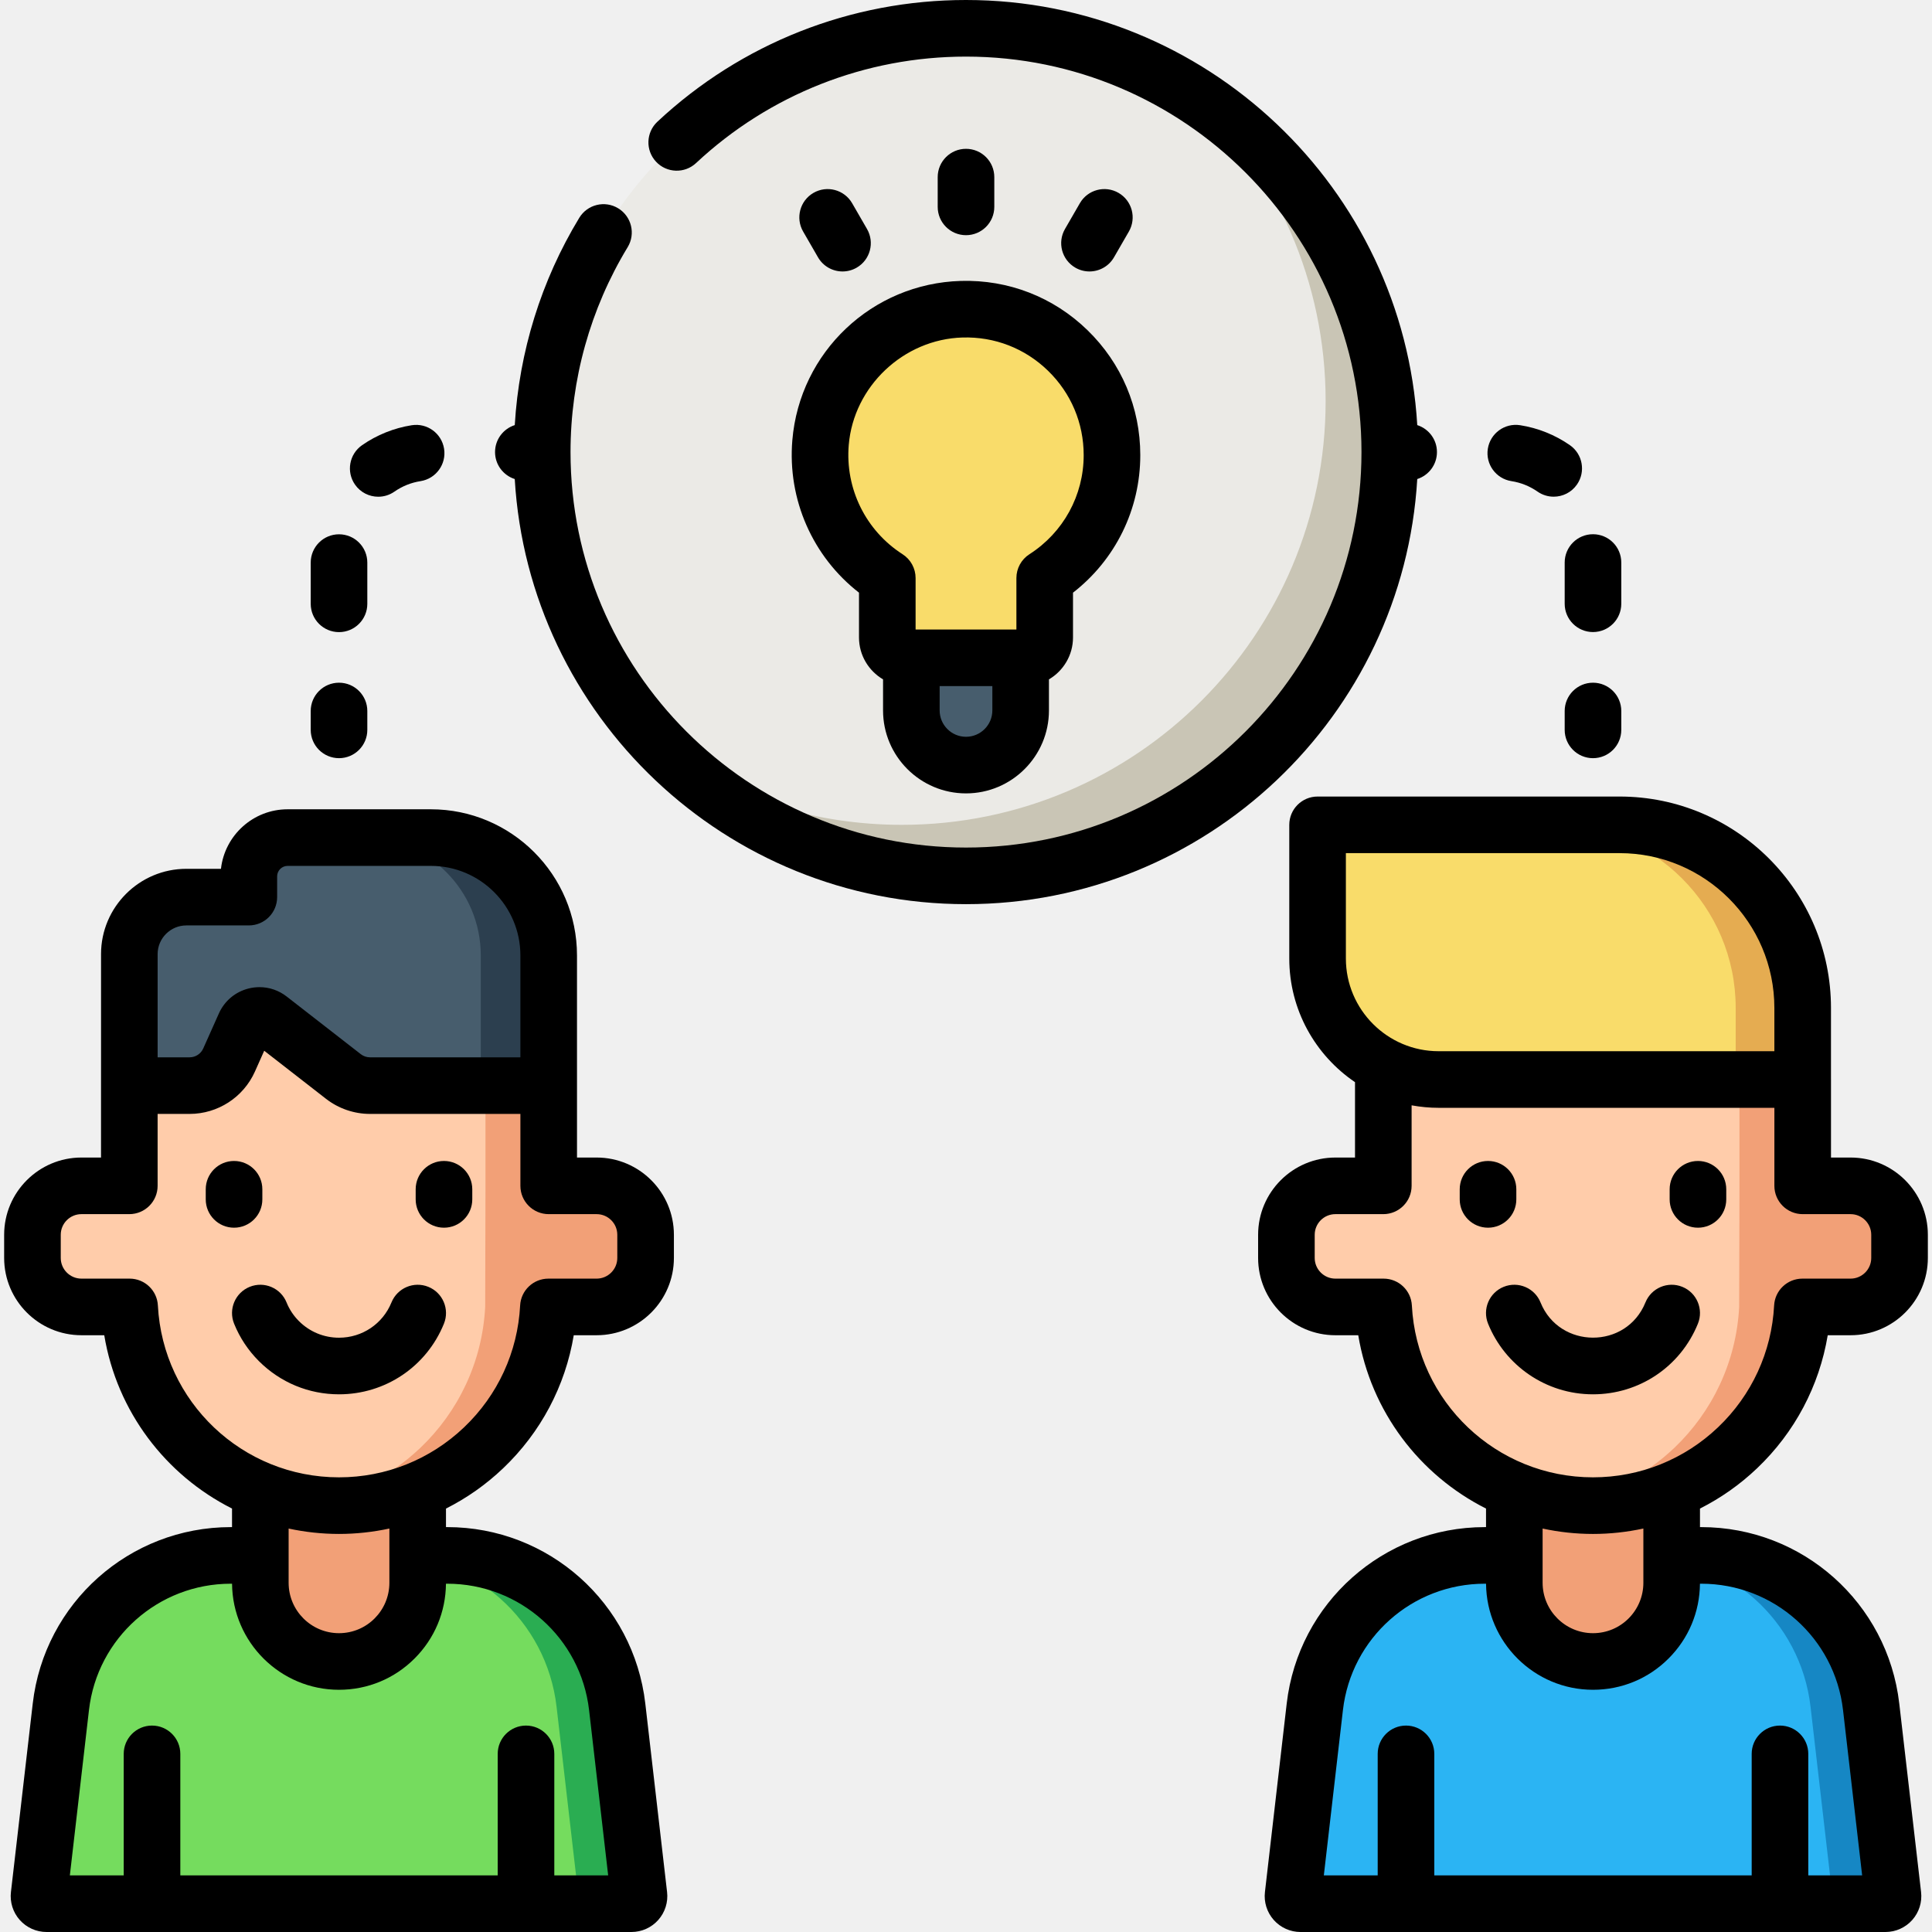
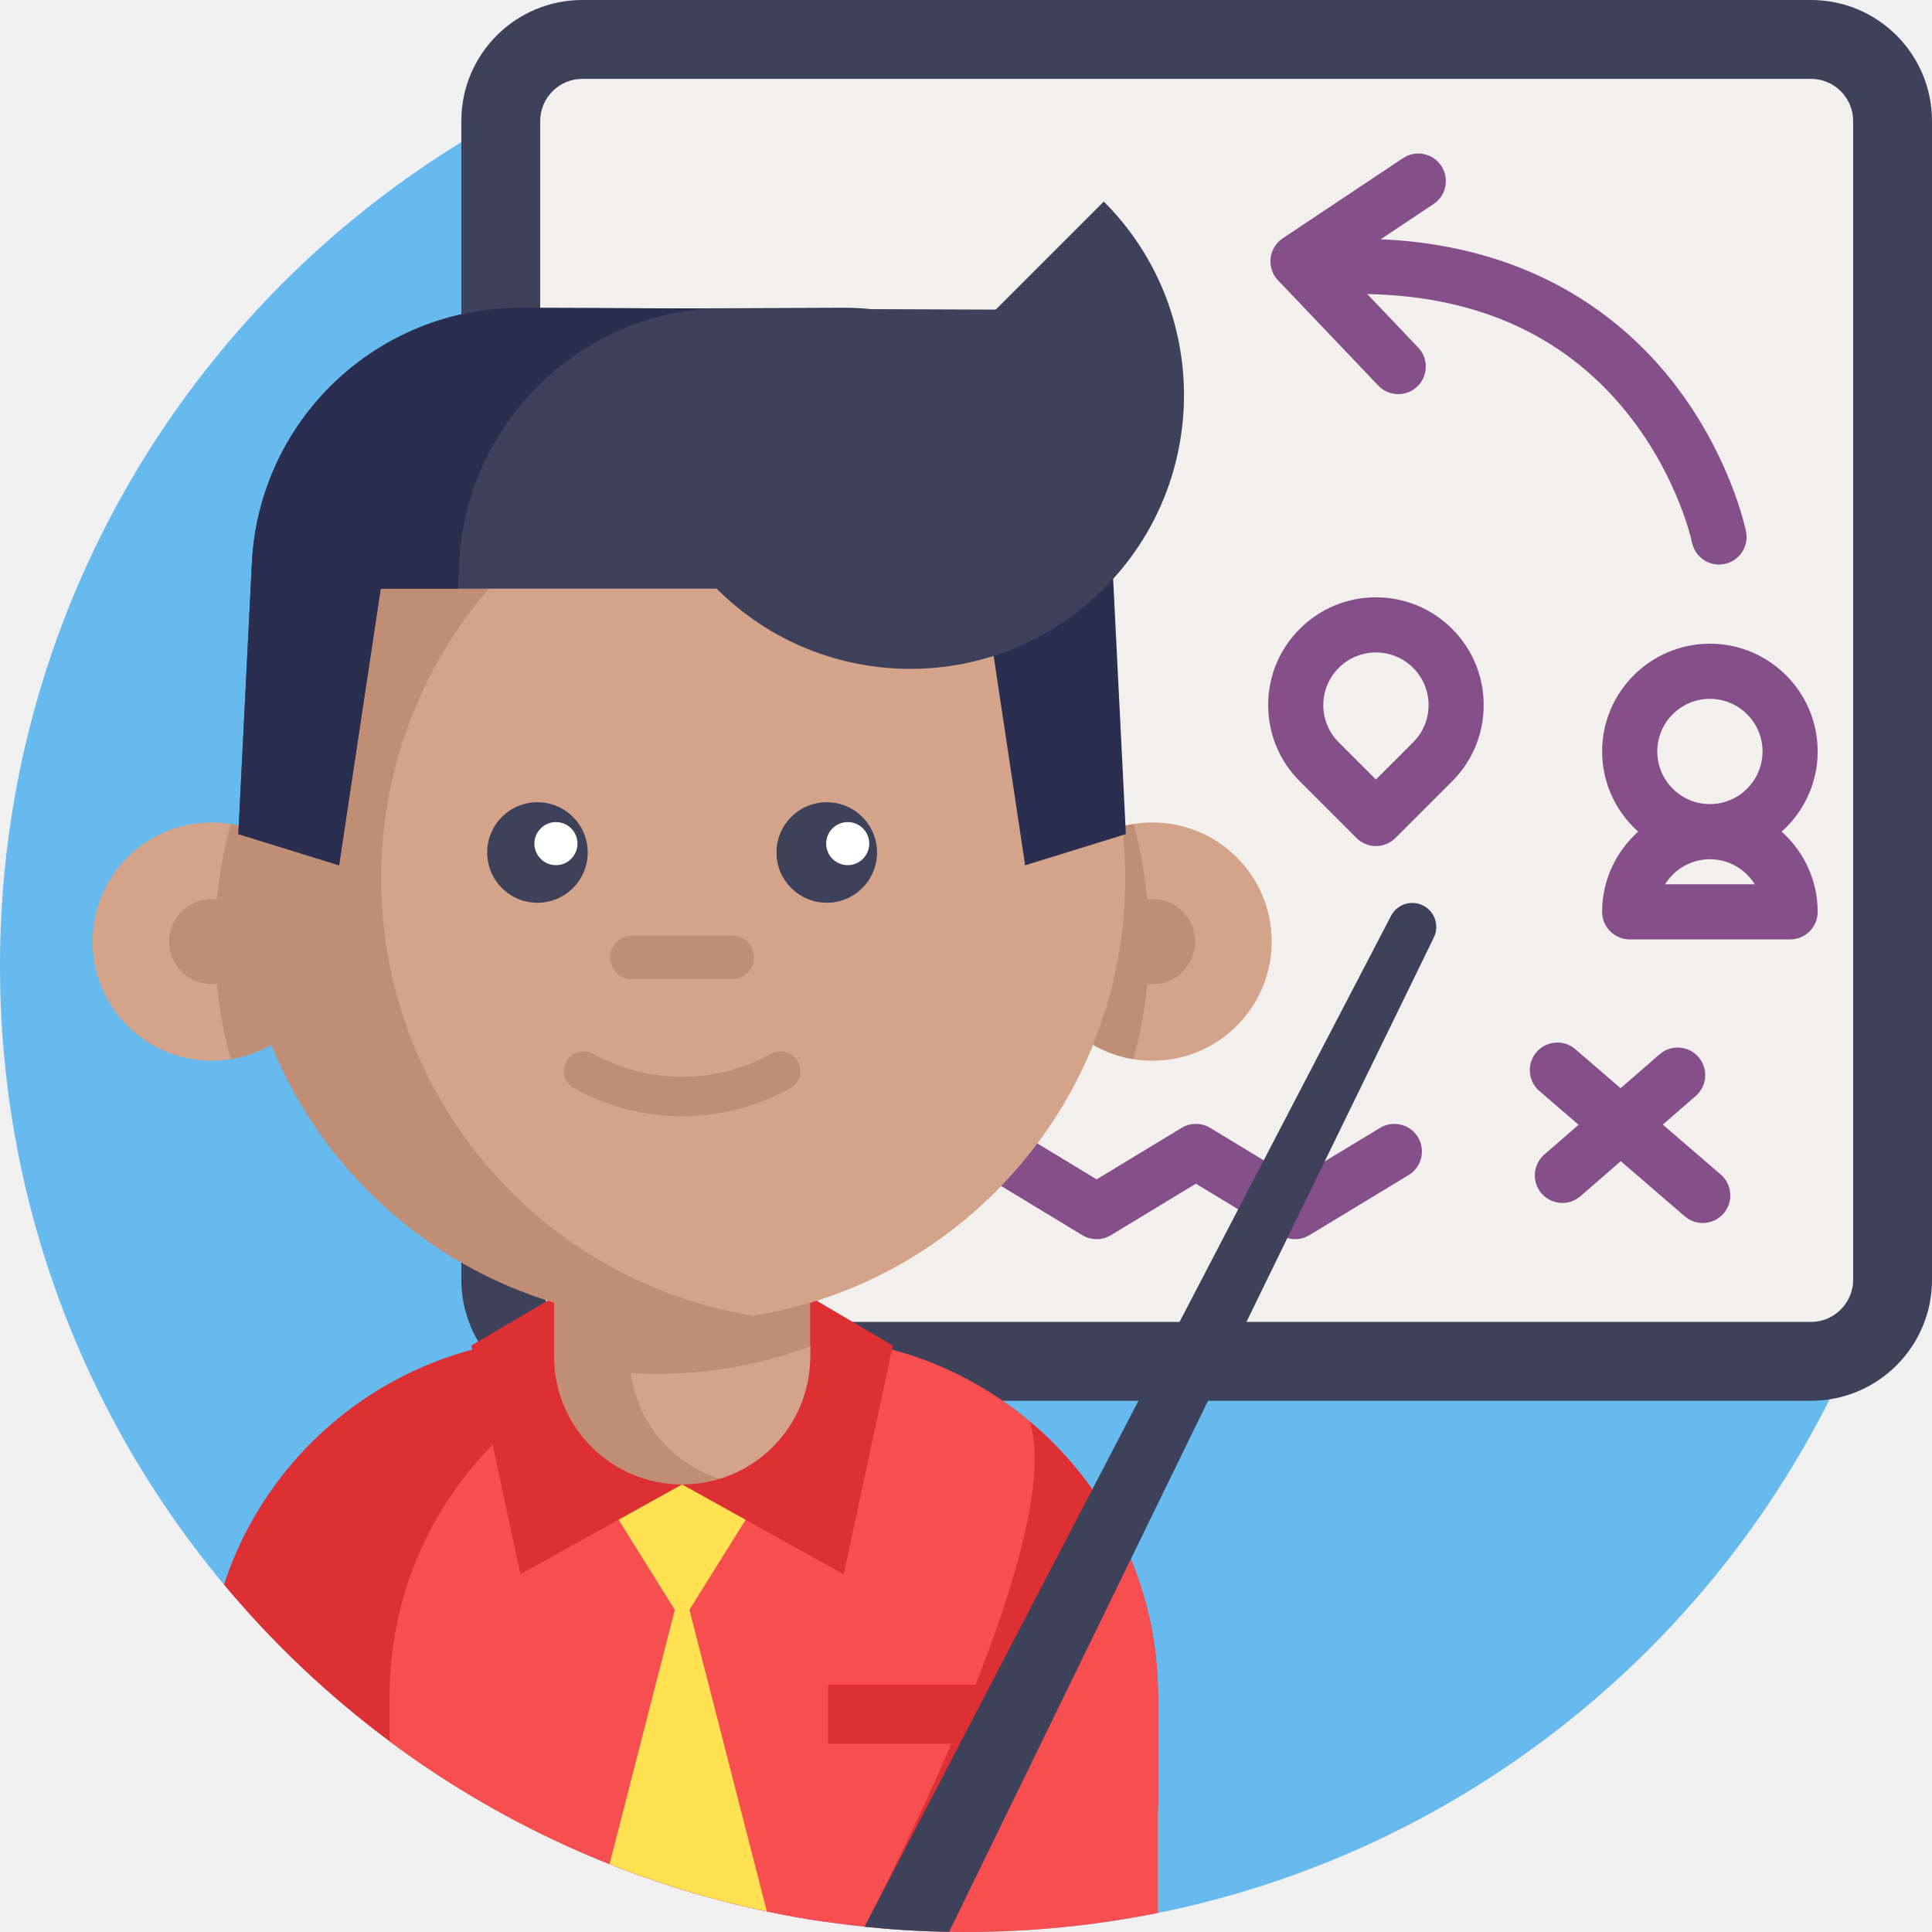
- <svg xmlns="http://www.w3.org/2000/svg" version="1.1" id="Capa_1" x="0px" y="0px" viewBox="0 0 512 512" style="enable-background:new 0 0 512 512;" xml:space="preserve" width="512" height="512">
-   <g>
-     <g>
-       <g>
-         <path style="fill:#75DC5E;" d="M167.346,504.5H12.337c-1.196,0-2.124-1.042-1.987-2.23l5.776-49.96     c2.643-22.865,22.004-40.114,45.026-40.114h57.38c23.021,0,42.383,17.249,45.026,40.114l5.776,49.96     C169.47,503.458,168.541,504.5,167.346,504.5z" />
-         <path style="fill:#2AAD52;" d="M163.557,452.311c-2.643-22.865-22.004-40.114-45.026-40.114h-16.062     c23.021,0,42.383,17.249,45.026,40.114l6.034,52.189h13.817c1.196,0,2.124-1.042,1.987-2.23L163.557,452.311z" />
-         <path style="fill:#F2A077;" d="M68.988,377.421v42.033c0,11.517,9.336,20.853,20.853,20.853h0     c11.517,0,20.853-9.336,20.853-20.853v-42.033H68.988z" />
-         <g>
-           <path style="fill:#FFCCAA;" d="M158.107,314.255h-12.698v-30.618c0-22.171-17.973-40.145-40.145-40.145H74.418      c-22.171,0-40.145,17.973-40.145,40.145v30.618H21.575c-7.168,0-12.979,5.811-12.979,12.979v6.138      c0,7.168,5.811,12.979,12.979,12.979h12.779c1.515,29.339,25.778,52.659,55.488,52.659c14.855,0,28.346-5.828,38.316-15.326      c9.97-9.499,16.41-22.668,17.172-37.333h12.779c7.168,0,12.979-5.811,12.979-12.979v-6.139      C171.087,320.066,165.276,314.255,158.107,314.255z" />
-           <path style="fill:#F2A077;" d="M158.107,314.255h-12.698v-30.618c0-22.171-17.973-40.145-40.145-40.145h-16.75      c22.171,0,40.145,17.973,40.145,40.145v30.618l-0.08,32.097c-0.762,14.664-7.202,27.834-17.172,37.333      c-8.059,7.678-18.419,12.953-29.94,14.695c2.732,0.413,5.527,0.631,8.374,0.631c14.855,0,28.346-5.828,38.316-15.326      c9.97-9.499,16.41-22.668,17.172-37.333h12.779c7.168,0,12.979-5.811,12.979-12.979v-6.139      C171.087,320.066,165.276,314.255,158.107,314.255z" />
-           <path style="fill:#475D6D;" d="M34.273,287.701H50.25c4.52,0,8.617-2.658,10.46-6.785l4.145-9.285      c1.127-2.525,4.324-3.324,6.507-1.626l19.65,15.284c2.011,1.564,4.485,2.413,7.033,2.413h47.365v-34.505      c0-17.245-13.98-31.226-31.226-31.226H76.221c-5.676,0-10.277,4.601-10.277,10.277v5.498H49.388      c-8.347,0-15.114,6.767-15.114,15.114V287.701z" />
-           <path style="fill:#2C3F4F;" d="M114.183,221.97h-18c17.245,0,31.226,13.98,31.226,31.226v34.505h18v-34.505      C145.409,235.951,131.429,221.97,114.183,221.97z" />
-         </g>
-       </g>
-       <g>
-         <path style="fill:#2BB4F3;" d="M499.663,504.5H344.654c-1.196,0-2.124-1.042-1.987-2.23l5.776-49.96     c2.643-22.865,22.004-40.114,45.026-40.114h57.38c23.021,0,42.383,17.249,45.026,40.114l5.776,49.96     C501.787,503.458,500.859,504.5,499.663,504.5z" />
-         <path style="fill:#1687C4;" d="M495.874,452.311c-2.643-22.865-22.004-40.114-45.026-40.114h-16.062     c23.021,0,42.383,17.249,45.026,40.114l6.034,52.189h13.817c1.196,0,2.124-1.042,1.987-2.23L495.874,452.311z" />
-         <path style="fill:#F2A077;" d="M401.306,377.421v42.033c0,11.517,9.336,20.853,20.853,20.853h0     c11.517,0,20.853-9.336,20.853-20.853v-42.033H401.306z" />
-         <g>
-           <path style="fill:#FFCCAA;" d="M490.425,314.255h-12.698v-28.173c0-27.256-22.095-49.351-49.351-49.351h-12.434      c-27.256,0-49.351,22.095-49.351,49.351v28.173h-12.698c-7.168,0-12.979,5.811-12.979,12.979v6.138      c0,7.168,5.811,12.979,12.979,12.979h12.779c1.515,29.339,25.778,52.659,55.488,52.659c14.855,0,28.346-5.828,38.316-15.326      c9.97-9.499,16.41-22.668,17.172-37.333h12.779c7.168,0,12.979-5.811,12.979-12.979v-6.139      C503.404,320.066,497.593,314.255,490.425,314.255z" />
-           <path style="fill:#F2A077;" d="M490.425,314.255h-12.698v-30.618c0-22.171-17.973-40.145-40.145-40.145h-16.75      c22.171,0,40.145,17.973,40.145,40.145v30.618l-0.08,32.097c-0.762,14.664-7.202,27.834-17.172,37.333      c-8.059,7.678-18.419,12.953-29.94,14.695c2.732,0.413,5.527,0.631,8.374,0.631c14.855,0,28.346-5.828,38.316-15.326      c9.97-9.499,16.41-22.668,17.172-37.333h12.779c7.168,0,12.979-5.811,12.979-12.979v-6.139      C503.404,320.066,497.593,314.255,490.425,314.255z" />
-           <path style="fill:#F9DC6A;" d="M349.171,218.59h80.03c26.8,0,48.526,21.726,48.526,48.526v18.967h-96.484      c-17.713,0-32.072-14.359-32.072-32.072V218.59z" />
-           <path style="fill:#E5AC51;" d="M429.2,218.59h-17.75c26.8,0,48.526,21.726,48.526,48.526v18.966h17.75v-18.966      C477.727,240.316,456.001,218.59,429.2,218.59z" />
-         </g>
-       </g>
-     </g>
-     <circle style="fill:#EBEAE6;" cx="256" cy="119.806" r="112.306" />
-     <path style="fill:#C9C5B5;" d="M317.025,25.518c21.134,20.421,34.281,49.057,34.281,80.766   c0,62.025-50.281,112.306-112.306,112.306c-22.502,0-43.455-6.622-61.025-18.018c20.205,19.523,47.71,31.539,78.025,31.539   c62.025,0,112.306-50.281,112.306-112.306C368.306,80.283,347.886,45.533,317.025,25.518z" />
-     <g>
-       <path style="fill:#F9DC6A;" d="M294.687,120.615c0-21.746-17.942-39.302-39.831-38.671c-19.499,0.562-35.788,15.919-37.406,35.359    c-1.252,15.041,6.114,28.459,17.691,35.888v15.743c0,2.978,2.414,5.393,5.393,5.393h30.93c2.978,0,5.393-2.414,5.393-5.393V153.19    C287.578,146.312,294.687,134.298,294.687,120.615z" />
-       <path style="fill:#475D6D;" d="M270.483,174.326h-28.966v13.947c0,7.999,6.484,14.483,14.483,14.483h0    c7.999,0,14.483-6.484,14.483-14.483V174.326z" />
-     </g>
-     <g>
-       <path d="M113.513,341.025c-3.836-1.557-8.211,0.294-9.769,4.131c-2.304,5.681-7.761,9.351-13.903,9.351    c-4.005,0-7.776-1.563-10.614-4.393c-1.432-1.431-2.536-3.096-3.284-4.947c-1.55-3.84-5.918-5.698-9.762-4.146    c-3.841,1.551-5.697,5.922-4.146,9.763c1.506,3.73,3.722,7.074,6.593,9.944c5.676,5.662,13.21,8.78,21.214,8.78    c12.279,0,23.193-7.346,27.804-18.713C119.201,346.956,117.352,342.582,113.513,341.025z" />
-       <path d="M69.524,317.854v-2.684c0-4.142-3.357-7.5-7.5-7.5s-7.5,3.358-7.5,7.5v2.684c0,4.142,3.357,7.5,7.5,7.5    S69.524,321.996,69.524,317.854z" />
-       <path d="M117.658,307.669c-4.143,0-7.5,3.358-7.5,7.5v2.684c0,4.142,3.357,7.5,7.5,7.5s7.5-3.358,7.5-7.5v-2.684    C125.158,311.027,121.801,307.669,117.658,307.669z" />
-       <path d="M158.11,306.76h-5.2v-23.12c0-0.007-0.001-0.013-0.001-0.019v-30.425c0-21.354-17.372-38.726-38.726-38.726H76.221    c-9.125,0-16.667,6.912-17.664,15.775h-9.169c-12.47,0-22.614,10.145-22.614,22.614v30.703c0,0.026-0.004,0.051-0.004,0.077v23.12    H21.58c-11.293,0-20.48,9.183-20.48,20.47v6.14c0,11.292,9.188,20.48,20.48,20.48h6.049c3.351,20.23,16.27,37.077,33.861,45.935    v4.916h-0.34c-26.836,0-49.394,20.098-52.471,46.748L2.9,501.396c-0.315,2.69,0.536,5.394,2.336,7.417    C7.037,510.838,9.627,512,12.34,512h155.01c2.708,0,5.293-1.161,7.093-3.185c1.801-2.024,2.652-4.729,2.338-7.406l-5.771-49.963    c-3.089-26.65-25.65-46.747-52.479-46.747h-0.34v-4.912c5.485-2.765,10.589-6.339,15.141-10.676    c9.989-9.509,16.491-21.834,18.719-35.262h6.061c11.292,0,20.479-9.188,20.479-20.48v-6.14    C178.59,315.943,169.402,306.76,158.11,306.76z M41.773,252.86c0-4.199,3.416-7.614,7.614-7.614h16.557c4.143,0,7.5-3.358,7.5-7.5    v-5.498c0-1.531,1.245-2.777,2.776-2.777h37.963c13.082,0,23.726,10.643,23.726,23.726v27.005H98.045    c-0.875,0-1.737-0.296-2.429-0.833l-19.65-15.284c-2.095-1.629-4.614-2.482-7.194-2.482c-0.957,0-1.922,0.117-2.876,0.355    c-3.529,0.882-6.405,3.292-7.89,6.616l-4.145,9.284c-0.635,1.423-2.053,2.343-3.611,2.343h-8.477V252.86z M156.109,453.17    l5.063,43.83h-14.275v-32.205c0-4.142-3.357-7.5-7.5-7.5s-7.5,3.358-7.5,7.5V497h-84.11v-32.205c0-4.142-3.357-7.5-7.5-7.5    s-7.5,3.358-7.5,7.5V497H18.51l5.07-43.83c2.203-19.081,18.355-33.47,37.57-33.47h0.346c0.135,15.523,12.795,28.11,28.343,28.11    c7.582,0,14.702-2.952,20.044-8.307c5.297-5.298,8.236-12.322,8.301-19.803h0.346C137.742,419.7,153.897,434.091,156.109,453.17z     M103.19,419.45c0,7.33-5.922,13.36-13.351,13.36c-7.361,0-13.35-5.993-13.35-13.36v-14.369c4.308,0.928,8.771,1.428,13.35,1.428    c4.537,0,9.004-0.497,13.351-1.433V419.45z M163.59,333.37c0,3.021-2.458,5.48-5.479,5.48h-12.78c-3.991,0-7.283,3.126-7.49,7.112    c-0.638,12.31-5.911,23.776-14.854,32.288c-8.973,8.55-20.745,13.259-33.146,13.259c-25.593,0-46.677-20.007-48-45.548    c-0.207-3.986-3.499-7.112-7.49-7.112H21.58c-3.021,0-5.48-2.458-5.48-5.48v-6.14c0-3.016,2.459-5.47,5.48-5.47H34.27    c4.143,0,7.5-3.358,7.5-7.5v-19.059h8.48c7.469,0,14.263-4.407,17.309-11.228l2.46-5.512l16.389,12.747    c3.311,2.575,7.443,3.993,11.638,3.993h39.865v19.059c0,4.142,3.357,7.5,7.5,7.5h12.7c3.021,0,5.479,2.454,5.479,5.47V333.37z" />
-       <path d="M449.962,350.794c1.557-3.838-0.293-8.212-4.132-9.769c-3.837-1.557-8.211,0.294-9.769,4.131    c-5.077,12.52-22.806,12.374-27.802,0.011c-1.55-3.84-5.919-5.698-9.762-4.146c-3.841,1.551-5.697,5.922-4.146,9.763    c4.431,10.977,15.211,18.724,27.808,18.724C434.438,369.507,445.352,362.162,449.962,350.794z" />
-       <path d="M401.842,317.854v-2.684c0-4.142-3.357-7.5-7.5-7.5s-7.5,3.358-7.5,7.5v2.684c0,4.142,3.357,7.5,7.5,7.5    S401.842,321.996,401.842,317.854z" />
-       <path d="M449.976,325.354c4.143,0,7.5-3.358,7.5-7.5v-2.684c0-4.142-3.357-7.5-7.5-7.5s-7.5,3.358-7.5,7.5v2.684    C442.476,321.996,445.833,325.354,449.976,325.354z" />
-       <path d="M465.641,389.113c9.987-9.506,16.491-21.831,18.726-35.263h6.063c11.287,0,20.471-9.188,20.471-20.48v-6.14    c0-11.287-9.188-20.47-20.48-20.47h-5.189v-20.68c0-0.026-0.004-0.051-0.004-0.077v-18.886c0-30.893-25.134-56.026-56.026-56.026    h-80.029c-4.143,0-7.5,3.358-7.5,7.5v35.42c0,13.619,6.916,25.651,17.419,32.774v19.976h-5.2c-11.292,0-20.479,9.183-20.479,20.47    v6.14c0,11.292,9.188,20.48,20.479,20.48h6.06c3.351,20.229,16.27,37.076,33.86,45.934v4.916h-0.34    c-26.829,0-49.391,20.097-52.479,46.75l-5.77,49.946c-0.315,2.691,0.536,5.396,2.337,7.419c1.8,2.024,4.385,3.185,7.093,3.185    h155.01c2.713,0,5.303-1.162,7.104-3.187c1.8-2.023,2.651-4.727,2.337-7.405l-5.78-49.958    c-3.077-26.651-25.635-46.75-52.471-46.75h-0.34v-4.916C455.99,397.02,461.092,393.447,465.641,389.113z M356.671,226.09H429.2    c22.622,0,41.026,18.404,41.026,41.026v11.466h-88.983c-13.549,0-24.572-11.023-24.572-24.572V226.09z M374.16,345.962    c-0.207-3.986-3.499-7.112-7.49-7.112h-12.78c-3.021,0-5.479-2.458-5.479-5.48v-6.14c0-3.016,2.458-5.47,5.479-5.47h12.7    c4.143,0,7.5-3.358,7.5-7.5v-21.337c2.322,0.426,4.71,0.66,7.153,0.66h88.987v20.677c0,4.142,3.357,7.5,7.5,7.5h12.689    c3.021,0,5.48,2.454,5.48,5.47v6.14c0,3.021-2.454,5.48-5.471,5.48H477.65c-3.989,0-7.28,3.123-7.489,7.106    c-0.647,12.317-5.926,23.785-14.865,32.294c-4.452,4.242-9.593,7.535-15.155,9.78c-0.037,0.015-0.072,0.031-0.108,0.046    c-5.619,2.252-11.667,3.432-17.872,3.432C396.567,391.51,375.483,371.503,374.16,345.962z M488.42,453.172L493.49,497h-14.276    v-32.205c0-4.142-3.357-7.5-7.5-7.5s-7.5,3.358-7.5,7.5V497h-84.11v-32.205c0-4.142-3.357-7.5-7.5-7.5s-7.5,3.358-7.5,7.5V497    h-14.275l5.063-43.827c2.212-19.083,18.367-33.473,37.579-33.473h0.346c0.135,15.523,12.795,28.11,28.344,28.11    c7.582,0,14.702-2.952,20.044-8.307c5.297-5.298,8.235-12.323,8.3-19.803h0.346C470.064,419.7,486.217,434.089,488.42,453.172z     M435.51,419.45c0,7.331-5.921,13.36-13.35,13.36c-7.361,0-13.351-5.993-13.351-13.36v-14.369    c4.308,0.928,8.772,1.429,13.351,1.429c4.536,0,9.003-0.498,13.35-1.434V419.45z" />
-       <path d="M414.658,149.075V160c0,4.142,3.357,7.5,7.5,7.5s7.5-3.358,7.5-7.5v-10.925c0-4.142-3.357-7.5-7.5-7.5    S414.658,144.933,414.658,149.075z" />
-       <path d="M400.545,127.506c2.505,0.39,4.835,1.325,6.924,2.778c1.305,0.908,2.798,1.343,4.275,1.343    c2.373,0,4.707-1.123,6.164-3.218c2.365-3.4,1.525-8.075-1.875-10.44c-3.917-2.725-8.475-4.552-13.18-5.285    c-4.103-0.638-7.928,2.164-8.565,6.256C393.651,123.034,396.452,126.869,400.545,127.506z" />
-       <path d="M422.158,180.924c-4.143,0-7.5,3.358-7.5,7.5v5c0,4.142,3.357,7.5,7.5,7.5s7.5-3.358,7.5-7.5v-5    C429.658,184.282,426.301,180.924,422.158,180.924z" />
-       <path d="M89.842,200.924c4.143,0,7.5-3.358,7.5-7.5v-5c0-4.142-3.357-7.5-7.5-7.5s-7.5,3.358-7.5,7.5v5    C82.342,197.566,85.699,200.924,89.842,200.924z" />
-       <path d="M89.842,167.519c4.143,0,7.5-3.358,7.5-7.5v-10.925c0-4.142-3.357-7.5-7.5-7.5s-7.5,3.358-7.5,7.5v10.925    C82.342,164.161,85.699,167.519,89.842,167.519z" />
-       <path d="M100.239,131.639c1.479,0,2.975-0.437,4.28-1.347c2.088-1.455,4.416-2.391,6.922-2.784    c4.092-0.642,6.889-4.479,6.247-8.571c-0.642-4.091-4.471-6.887-8.571-6.248c-4.704,0.738-9.259,2.569-13.172,5.295    c-3.398,2.368-4.234,7.042-1.867,10.441C95.536,130.518,97.868,131.639,100.239,131.639z" />
-       <path d="M136.413,126.95c3.709,62.747,55.924,112.661,119.587,112.661s115.877-49.914,119.587-112.661    c3.027-0.965,5.22-3.798,5.22-7.145s-2.193-6.179-5.22-7.145C371.877,49.914,319.662,0,256,0    c-30.48,0-59.525,11.455-81.783,32.256c-3.026,2.828-3.187,7.574-0.358,10.601c2.828,3.026,7.573,3.188,10.601,0.358    C203.928,25.021,229.335,15,256,15c57.79,0,104.806,47.016,104.806,104.806S313.79,224.611,256,224.611    s-104.806-47.016-104.806-104.806c0-19.203,5.237-37.981,15.146-54.305c2.149-3.541,1.021-8.153-2.52-10.303    c-3.539-2.149-8.153-1.021-10.303,2.519c-10.1,16.638-15.943,35.5-17.099,54.942c-3.03,0.964-5.225,3.798-5.225,7.147    C131.194,123.152,133.387,125.984,136.413,126.95z" />
-       <path d="M227.643,157.062v11.872c0,4.73,2.568,8.862,6.375,11.105v8.235c0,12.121,9.861,21.982,21.982,21.982    s21.982-9.861,21.982-21.982v-8.235c3.807-2.243,6.375-6.375,6.375-11.105v-11.869c11.236-8.726,17.83-22.064,17.83-36.45    c0-12.589-4.974-24.354-14.005-33.129c-9.028-8.771-20.943-13.401-33.542-13.039c-23.515,0.678-42.716,18.834-44.664,42.233    C208.668,132.405,215.37,147.514,227.643,157.062z M262.982,188.274c0,3.85-3.132,6.982-6.982,6.982s-6.982-3.132-6.982-6.982    v-6.447h13.965V188.274z M224.926,117.925c1.292-15.522,14.534-28.034,30.146-28.483c8.537-0.25,16.563,2.881,22.658,8.803    c6.099,5.925,9.457,13.87,9.457,22.371c0,10.668-5.376,20.486-14.38,26.263c-2.15,1.379-3.45,3.758-3.45,6.313v13.636h-26.715    V153.19c0-2.554-1.3-4.933-3.45-6.313C229.428,140.612,223.96,129.518,224.926,117.925z" />
-       <path d="M263.5,54.826v-7.888c0-4.142-3.357-7.5-7.5-7.5s-7.5,3.358-7.5,7.5v7.888c0,4.142,3.357,7.5,7.5,7.5    S263.5,58.968,263.5,54.826z" />
-       <path d="M223.282,71.94c1.272,0,2.562-0.324,3.743-1.006c3.587-2.071,4.816-6.658,2.745-10.245l-3.943-6.831    c-2.071-3.587-6.657-4.816-10.245-2.745c-3.587,2.071-4.816,6.658-2.745,10.245l3.943,6.831    C218.169,70.595,220.69,71.94,223.282,71.94z" />
-       <path d="M288.718,71.94c2.592,0,5.113-1.346,6.502-3.751l3.943-6.831c2.071-3.587,0.842-8.174-2.745-10.245    c-3.589-2.072-8.175-0.842-10.245,2.745l-3.943,6.831c-2.071,3.587-0.842,8.174,2.745,10.245    C286.156,71.616,287.445,71.94,288.718,71.94z" />
-     </g>
+ <svg xmlns="http://www.w3.org/2000/svg" height="512pt" viewBox="0 0 512 512" width="512pt">
+   <path d="m512 256c0 141.387-114.613 256-256 256s-256-114.613-256-256 114.613-256 256-256 256 114.613 256 256zm0 0" fill="#66baed" />
+   <path d="m154.328 0h325.602c17.711 0 32.07 14.359 32.07 32.07v307.078c0 17.711-14.359 32.07-32.07 32.07h-325.602c-17.715 0-32.07-14.359-32.07-32.07v-307.078c0-17.711 14.355-32.07 32.07-32.07zm0 0" fill="#3d4159" />
+   <path d="m154.328 350.32c-6.164 0-11.172-5.008-11.172-11.168v-307.082c0-6.16 5.012-11.172 11.172-11.172h325.602c6.16 0 11.172 5.012 11.172 11.172v307.078c0 6.16-5.012 11.172-11.172 11.172zm0 0" fill="#f2f0ec" />
+   <g fill="#854f89">
+     <path d="m407.188 278.82c2.633-3.055 7.246-3.398 10.301-.762l11.988 10.332 10.328-8.984c3.047-2.648 7.66-2.324 10.309.719 2.648 3.047 2.324 7.66-.719 10.309l-8.738 7.598 15.355 13.234c3.059 2.637 3.398 7.25.762 10.305-1.441 1.676-3.484 2.535-5.535 2.535-1.688 0-3.387-.582-4.766-1.773l-16.953-14.613-10.676 9.281c-1.383 1.203-3.09 1.793-4.793 1.793-2.039 0-4.07-.852-5.516-2.512-2.648-3.043-2.324-7.66.719-10.309l9.082-7.895-10.387-8.953c-3.055-2.637-3.398-7.25-.762-10.305zm0 0" />
+     <path d="m375.836 92.102c2.781 2.922 2.672 7.547-.25 10.328-1.414 1.348-3.227 2.016-5.039 2.016-1.93 0-3.855-.758-5.293-2.266l-26.566-27.895c-1.488-1.562-2.207-3.703-1.969-5.848s1.414-4.074 3.207-5.27l31.883-21.254c3.355-2.238 7.895-1.332 10.129 2.027 2.238 3.355 1.332 7.891-2.023 10.129l-14.012 9.34c41.137 1.781 65.059 21.715 78.016 38.574 14.641 19.055 18.637 38.059 18.801 38.859.805 3.953-1.75 7.812-5.703 8.617-.492.102-.98.148-1.465.148-3.402 0-6.445-2.387-7.152-5.848-.031-.164-3.461-16.469-16.066-32.871-16.395-21.332-39.941-32.391-69.988-32.957zm0 0" />
+     <path d="m434.133 220.398c-5.844 5.234-9.551 12.809-9.551 21.254 0 4.035 3.273 7.305 7.309 7.305h42.504c4.035 0 7.309-3.27 7.309-7.305 0-8.445-3.707-16.02-9.551-21.254 5.844-5.23 9.551-12.809 9.551-21.254 0-15.746-12.812-28.559-28.559-28.559-15.75 0-28.562 12.812-28.562 28.559 0 8.445 3.707 16.023 9.551 21.254zm19.008 7.309c5.016 0 9.422 2.656 11.879 6.641h-23.754c2.457-3.984 6.863-6.641 11.875-6.641zm0-14.613c-7.688 0-13.945-6.258-13.945-13.949 0-7.688 6.258-13.945 13.945-13.945 7.691 0 13.949 6.258 13.949 13.945 0 7.691-6.258 13.949-13.949 13.949zm0 0" />
+     <path d="m234.227 314.84 26.301-15.941c2.328-1.41 5.246-1.41 7.574 0l22.52 13.645 22.512-13.645c2.328-1.41 5.246-1.41 7.574 0l22.512 13.645 22.512-13.645c3.449-2.094 7.941-.988 10.035 2.461 2.09 3.449.988 7.941-2.461 10.035l-26.301 15.941c-2.328 1.406-5.242 1.406-7.574 0l-22.512-13.648-22.516 13.648c-2.324 1.406-5.242 1.406-7.57 0l-22.52-13.648-22.516 13.648c-1.184.715-2.488 1.059-3.781 1.059-2.469 0-4.879-1.254-6.254-3.52-2.09-3.453-.988-7.945 2.465-10.035zm0 0" />
+     <path d="m336.078 186.855c0 7.629 2.973 14.801 8.367 20.195l15.027 15.027c1.371 1.371 3.227 2.141 5.164 2.141s3.797-.77 5.168-2.141l15.027-15.027c5.395-5.395 8.363-12.566 8.363-20.195 0-7.629-2.973-14.801-8.363-20.191-5.395-5.395-12.566-8.367-20.195-8.367-7.629 0-14.797 2.973-20.191 8.367-5.395 5.391-8.367 12.562-8.367 20.191zm14.613 0c0-3.723 1.449-7.227 4.086-9.859 2.633-2.637 6.137-4.086 9.859-4.086 3.727 0 7.23 1.449 9.863 4.086 2.633 2.633 4.086 6.137 4.086 9.859 0 3.727-1.453 7.227-4.086 9.863l-9.863 9.863-9.859-9.863c-2.637-2.637-4.086-6.137-4.086-9.863zm0 0" />
  </g>
+   <path d="m306.891 449.578v29.246c-26.855 15.234-56.75 25.758-88.535 30.426-42.715-6.301-82.004-23.145-115.117-47.805-16.207-12.066-30.938-26.016-43.875-41.523 11.684-35.652 43.875-62.023 82.641-65.16 2.57-.207 5.164-.312 7.785-.312h61.953c7.324 0 14.449.816 21.293 2.383 42.297 9.676 73.855 47.531 73.855 92.746zm0 0" fill="#dd3033" />
+   <path d="m306.891 449.578v57.363c-16.449 3.312-33.457 5.059-50.887 5.059-9.082 0-18.047-.473-26.887-1.402-46.883-4.891-89.996-22.434-125.879-49.152v-11.867c0-52.539 42.602-95.129 95.148-95.129h13.355c23.238 0 44.531 8.328 61.051 22.164v.008c9.719 8.129 17.785 18.16 23.625 29.531 6.699 13.02 10.473 27.781 10.473 43.426zm0 0" fill="#f74f4f" />
+   <path d="m87.656 249.531c0 15.715-11.48 28.742-26.512 31.16-1.641.27-3.332.406-5.055.406-17.438 0-31.566-14.129-31.566-31.566 0-17.434 14.129-31.562 31.566-31.562 1.723 0 3.414.137 5.055.406 15.031 2.418 26.512 15.445 26.512 31.156zm0 0" fill="#d3a489" />
+   <path d="m206.305 388.773-25.539 40.961-25.535-40.961" fill="#ffe152" />
+   <path d="m203.227 506.543c-14.379-3.008-28.316-7.23-41.691-12.547l19.234-74.918zm0 0" fill="#ffe152" />
+   <path d="m87.656 249.531c0 15.715-11.48 28.742-26.512 31.16-2.727-9.926-4.188-20.375-4.188-31.16 0-10.781 1.457-21.23 4.188-31.156 15.031 2.418 26.512 15.445 26.512 31.156zm0 0" fill="#bf8e75" />
+   <path d="m67.371 249.531c0 6.234-5.051 11.285-11.281 11.285-6.23 0-11.281-5.051-11.281-11.285 0-6.23 5.051-11.281 11.281-11.281 6.23 0 11.281 5.051 11.281 11.281zm0 0" fill="#bf8e75" />
+   <path d="m180.762 393.395-42.832 23.801-13.027-60.602 26.609-15.676" fill="#dd3033" />
+   <path d="m180.762 393.395 42.828 23.801 13.027-60.602-26.613-15.676" fill="#dd3033" />
+   <path d="m273.871 249.531c0 15.715 11.48 28.742 26.512 31.16 1.641.27 3.332.406 5.055.406 17.438 0 31.566-14.129 31.566-31.566 0-17.434-14.129-31.562-31.566-31.562-1.723 0-3.414.137-5.055.406-15.031 2.418-26.512 15.445-26.512 31.156zm0 0" fill="#d3a489" />
+   <path d="m273.871 249.531c0 15.715 11.48 28.742 26.512 31.16 2.727-9.926 4.188-20.375 4.188-31.16 0-10.781-1.457-21.23-4.188-31.156-15.031 2.418-26.512 15.445-26.512 31.156zm0 0" fill="#bf8e75" />
+   <path d="m316.719 249.531c0 6.234-5.051 11.285-11.281 11.285s-11.281-5.051-11.281-11.285c0-6.23 5.051-11.281 11.281-11.281s11.281 5.051 11.281 11.281zm0 0" fill="#bf8e75" />
+   <path d="m298.207 232.754c0 58.445-42.695 106.926-98.594 115.93-6.133 1.004-12.426 1.516-18.848 1.516-64.867 0-117.445-52.578-117.445-117.445 0-30.688 22.422-76.762 41.695-97.684 21.461-23.297 41.574-19.758 75.75-19.758 6.422 0 12.715.508 18.848 1.516 55.898 9 98.594 57.484 98.594 115.926zm0 0" fill="#bf8e75" />
+   <path d="m214.707 317.801v41.656c0 15.25-10.055 28.137-23.902 32.418-3.172.984-6.551 1.52-10.043 1.52-18.746 0-33.938-15.195-33.938-33.938v-41.656zm0 0" fill="#bf8e75" />
+   <path d="m214.707 356.816v2.641c0 15.25-10.055 28.137-23.902 32.418-12.496-3.84-21.895-14.707-23.629-28 2.27.141 4.547.207 6.84.207 6.422 0 12.715-.508 18.848-1.516 7.555-1.215 14.855-3.156 21.844-5.75zm0 0" fill="#d3a489" />
+   <path d="m298.207 232.754c0 58.445-42.695 106.926-98.594 115.93-55.898-9.004-98.594-57.484-98.594-115.93 0-35.984 16.188-68.195 41.691-89.742 15.895-13.445 35.426-22.727 56.902-26.184 52.113 8.387 92.766 51.105 98.016 104.219.383 3.852.578 7.762.578 11.707zm0 0" fill="#d3a489" />
+   <path d="m180.766 295.824c-9.836 0-19.668-2.465-28.633-7.395-2.527-1.387-3.449-4.562-2.062-7.094 1.391-2.527 4.566-3.449 7.098-2.062 14.773 8.125 32.418 8.125 47.195 0 2.527-1.387 5.703-.465 7.094 2.062 1.391 2.531.469 5.707-2.059 7.094-8.965 4.93-18.797 7.395-28.633 7.395zm0 0" fill="#bf8e75" />
+   <path d="m155.754 225.922c0 7.355-5.965 13.32-13.324 13.32-7.355 0-13.32-5.965-13.32-13.32 0-7.359 5.965-13.324 13.32-13.324 7.359 0 13.324 5.965 13.324 13.324zm0 0" fill="#3d4159" />
+   <path d="m232.422 225.922c0 7.355-5.965 13.32-13.324 13.32-7.355 0-13.32-5.965-13.32-13.32 0-7.359 5.965-13.324 13.32-13.324 7.359 0 13.324 5.965 13.324 13.324zm0 0" fill="#3d4159" />
+   <path d="m153.035 223.57c0 3.152-2.555 5.707-5.707 5.707s-5.707-2.555-5.707-5.707c0-3.152 2.555-5.711 5.707-5.711s5.707 2.559 5.707 5.711zm0 0" fill="#fff" />
+   <path d="m230.359 223.57c0 3.152-2.555 5.707-5.707 5.707s-5.711-2.555-5.711-5.707c0-3.152 2.559-5.711 5.711-5.711s5.707 2.559 5.707 5.711zm0 0" fill="#fff" />
+   <path d="m194.086 259.465h-26.645c-3.172 0-5.746-2.574-5.746-5.746 0-3.176 2.574-5.75 5.746-5.75h26.645c3.176 0 5.75 2.574 5.75 5.75 0 3.172-2.574 5.746-5.75 5.746zm0 0" fill="#bf8e75" />
+   <path d="m219.434 446.453h51.199v15.672h-51.199zm0 0" fill="#dd3033" />
+   <path d="m173.895 81.762c35.574 2.543 64.141 31.281 65.953 67.461l.336 6.789h20.461l11.027 73.301 26.699-8.266-3.586-71.824c-1.895-38.004-33.324-67.785-71.363-67.648zm0 0" fill="#2a2f4f" />
+   <path d="m292.52 53.414c28.332 28.332 28.332 74.266 0 102.594-28.328 28.332-74.262 28.332-102.594 0zm0 0" fill="#3d4159" />
+   <path d="m189.93 156.008h-89.039l-11.027 73.305-26.695-8.266 3.582-71.828c1.891-37.996 33.324-67.785 71.363-67.645l128.59.484 17 30.602" fill="#3d4159" />
+   <path d="m187.637 81.762c-35.574 2.543-64.141 31.281-65.953 67.461l-.336 6.789h-20.461l-11.027 73.301-26.699-8.266 3.59-71.824c1.891-38.004 33.32-67.785 71.359-67.648zm0 0" fill="#2a2f4f" />
+   <path d="m229.117 510.598c15.246-29.266 52.809-107.688 43.676-133.977 9.719 8.129 17.785 18.16 23.625 29.531zm0 0" fill="#dd3033" />
+   <path d="m379.992 248.422-128.461 263.535c-7.555-.125-15.035-.586-22.414-1.359l139.527-267.898c1.609-3.086 5.391-4.297 8.492-2.738 3.105 1.566 4.379 5.34 2.855 8.461zm0 0" fill="#3d4159" />
</svg>
